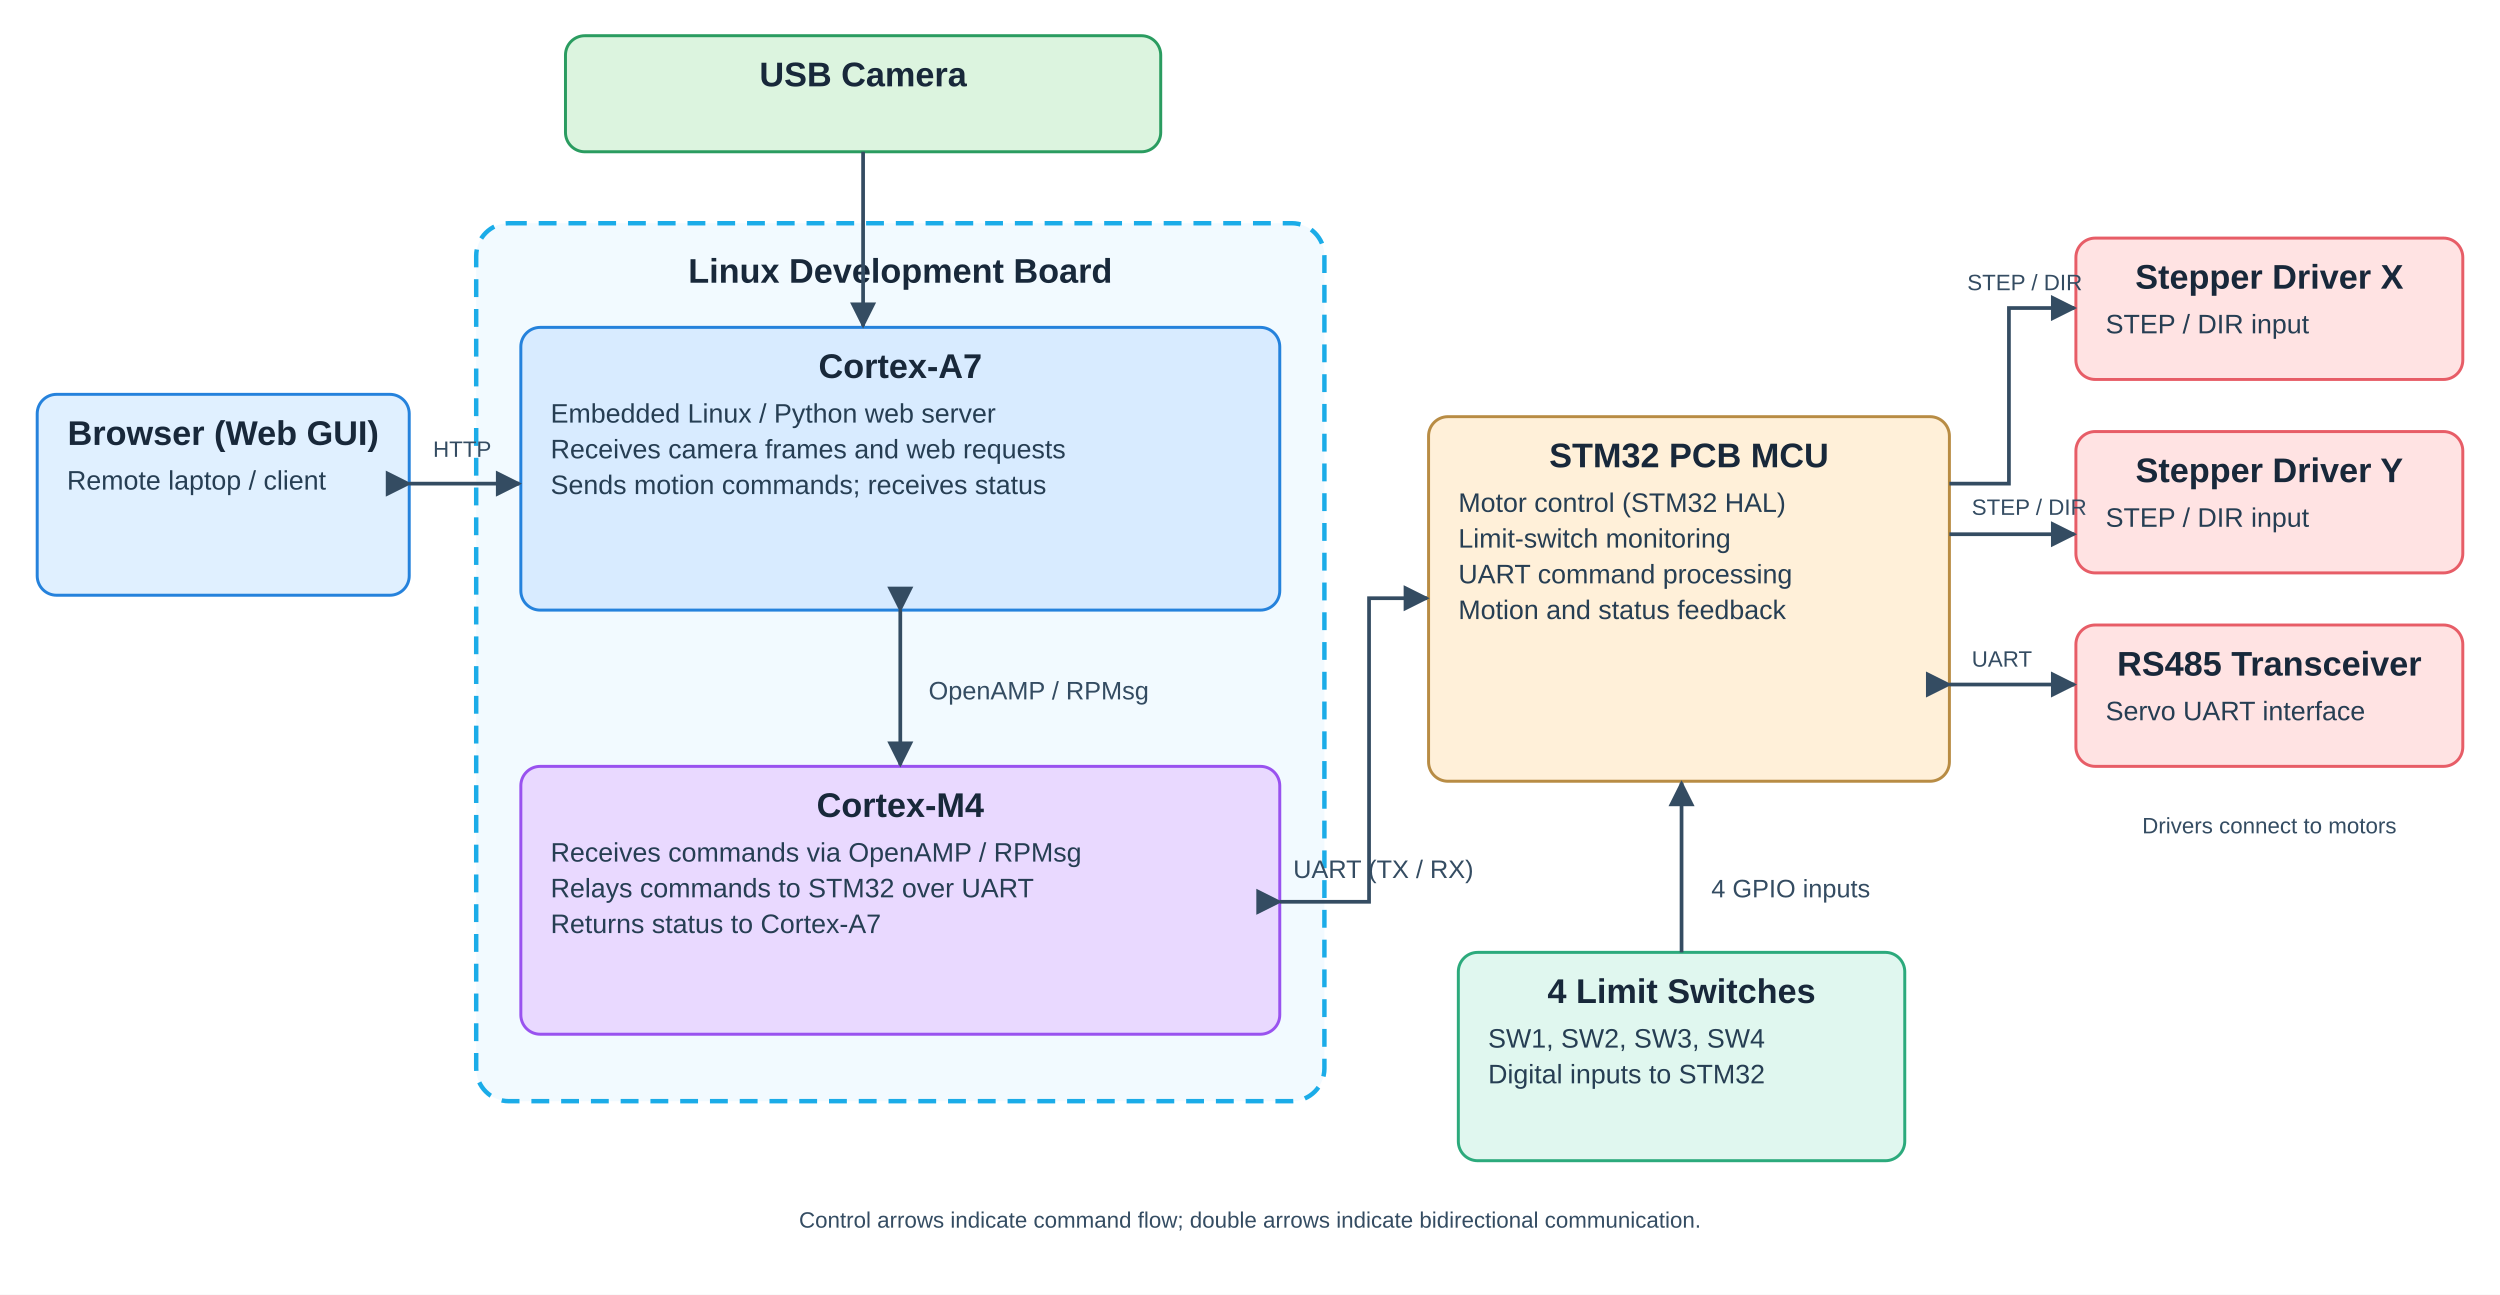
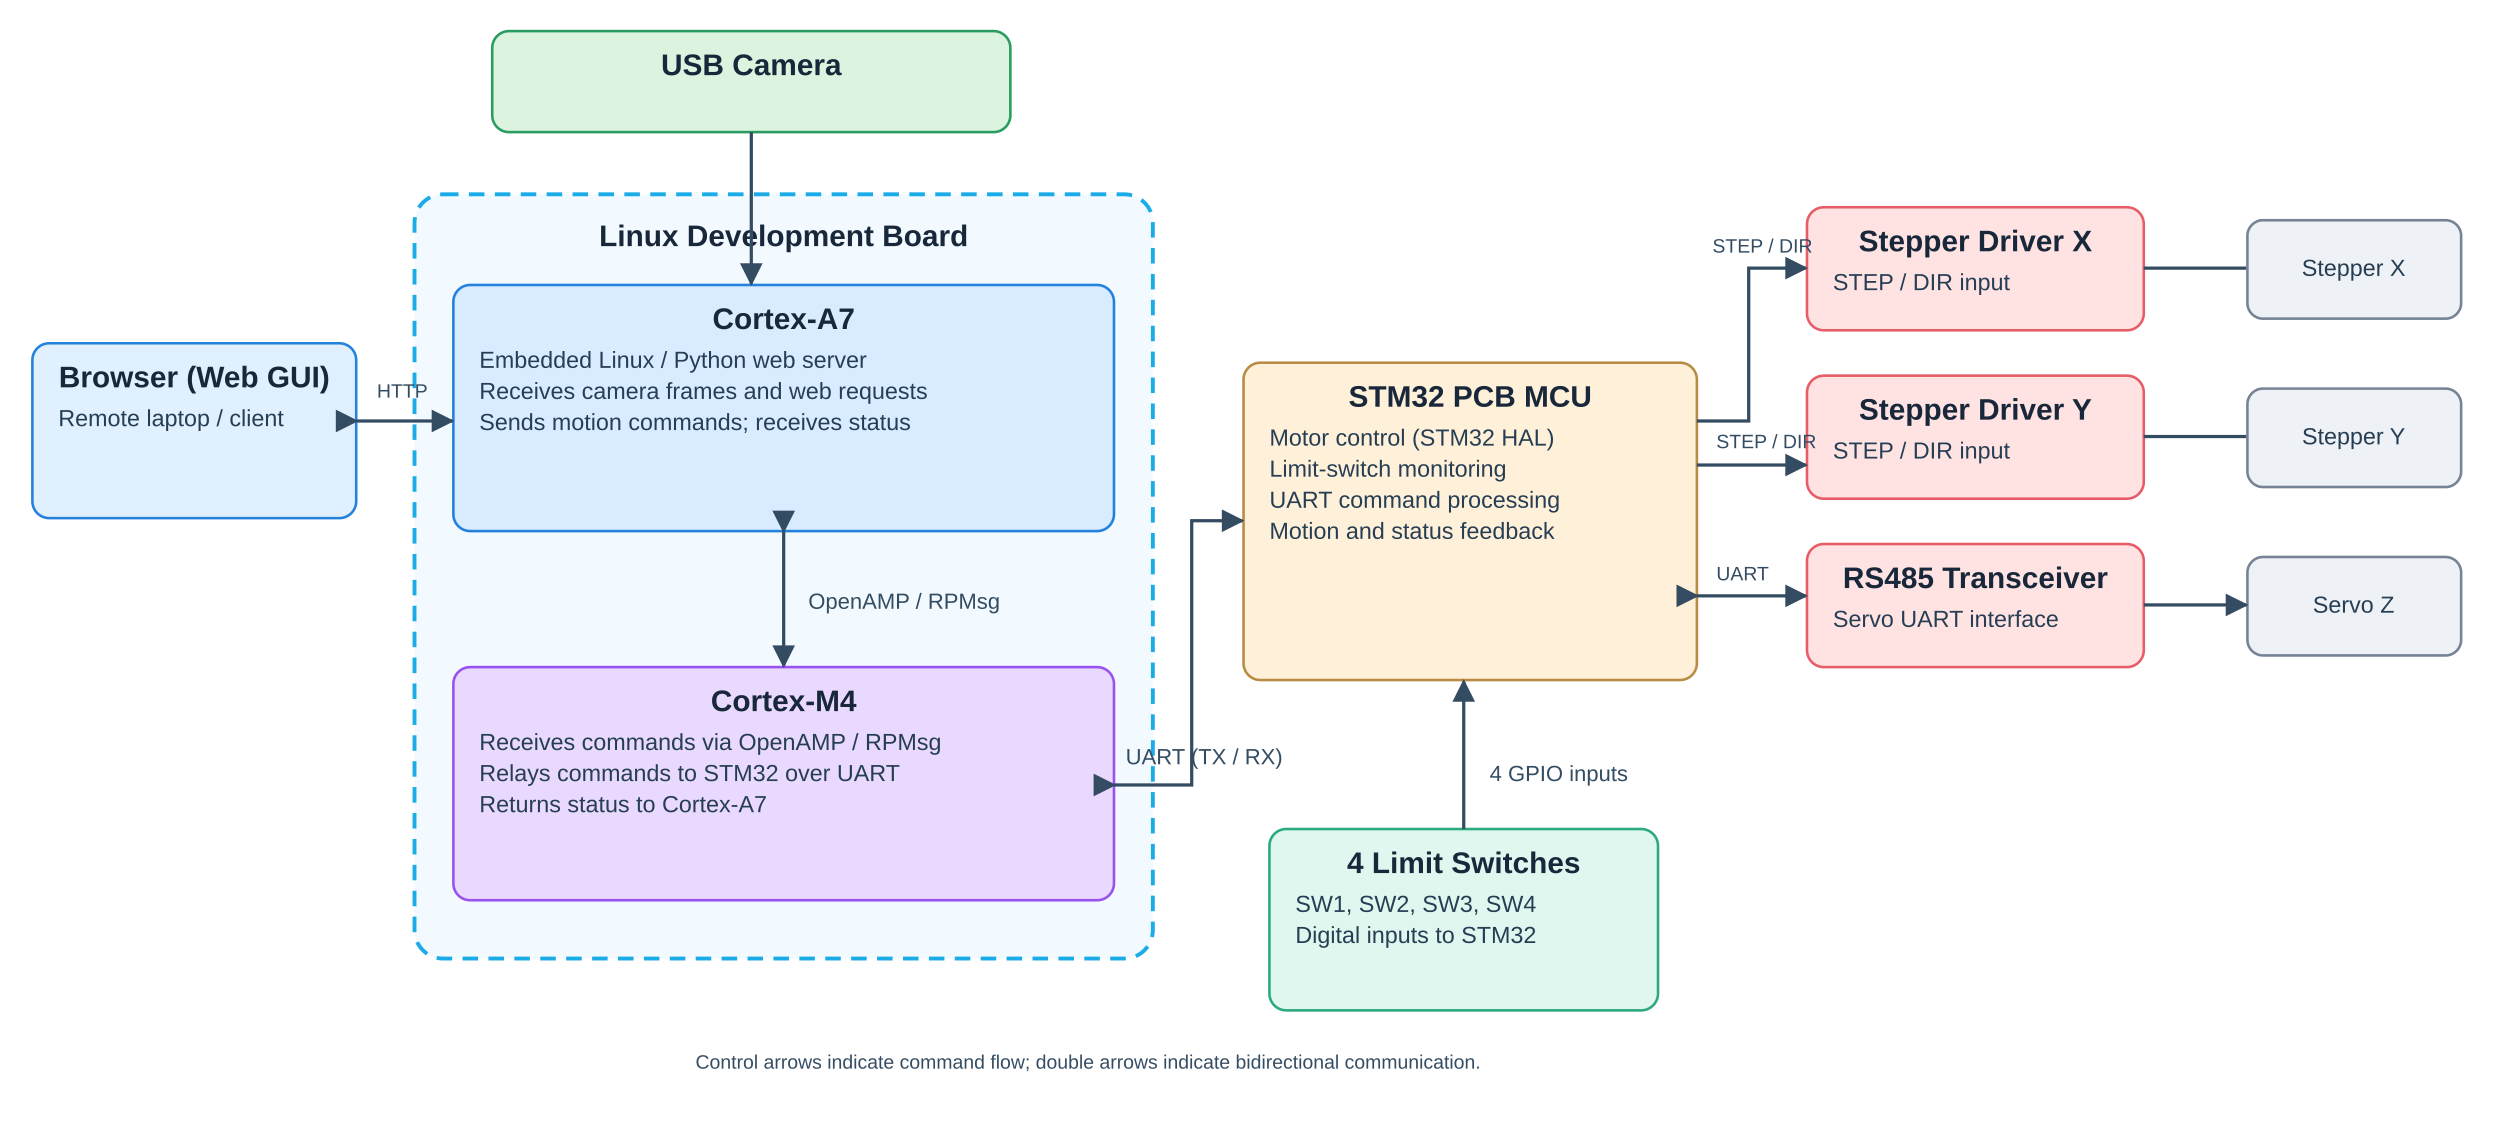
- <svg xmlns="http://www.w3.org/2000/svg" viewBox="0 0 1680 870" role="img" aria-labelledby="title desc">
+ <svg xmlns="http://www.w3.org/2000/svg" viewBox="0 0 1930 870" role="img" aria-labelledby="title desc">
  <defs>
    <marker id="arr" viewBox="0 0 10 10" refX="9" refY="5" markerWidth="7" markerHeight="7" orient="auto">
      <path d="M0 0L10 5L0 10Z" fill="#344c62" />
    </marker>
    <marker id="arrstart" viewBox="0 0 10 10" refX="1" refY="5" markerWidth="7" markerHeight="7" orient="auto-start-reverse">
      <path d="M10 0L0 5L10 10Z" fill="#344c62" />
    </marker>
    <style>.heading{font:700 23px Arial,sans-serif;fill:#18283a}.body{font:18px Arial,sans-serif;fill:#263e53}.label{font:17px Arial,sans-serif;fill:#344c62}.small{font:15px Arial,sans-serif;fill:#344c62}</style>
  </defs>
-   <rect width="1680" height="870" fill="#fff" />
+   <rect width="1930" height="870" fill="#fff" />
  <rect x="380" y="24" width="400" height="78" rx="13" fill="#dcf4df" stroke="#2a9c60" stroke-width="2" />
  <text x="580" y="58" class="heading" text-anchor="middle">USB Camera</text>
  <text x="400" y="88" class="body" />
  <rect x="320" y="150" width="570" height="590" rx="22" fill="#f2faff" stroke="#1bace8" stroke-width="3" stroke-dasharray="12 8" />
  <text x="605" y="190" class="heading" text-anchor="middle">Linux Development Board</text>
  <rect x="350" y="220" width="510" height="190" rx="13" fill="#d8ebff" stroke="#2582dc" stroke-width="2" />
  <text x="605" y="254" class="heading" text-anchor="middle">Cortex-A7</text>
  <text x="370" y="284" class="body">Embedded Linux / Python web server</text>
  <text x="370" y="308" class="body">Receives camera frames and web requests</text>
  <text x="370" y="332" class="body">Sends motion commands; receives status</text>
  <rect x="350" y="515" width="510" height="180" rx="13" fill="#e9d9ff" stroke="#9952ef" stroke-width="2" />
  <text x="605" y="549" class="heading" text-anchor="middle">Cortex-M4</text>
  <text x="370" y="579" class="body">Receives commands via OpenAMP / RPMsg</text>
  <text x="370" y="603" class="body">Relays commands to STM32 over UART</text>
  <text x="370" y="627" class="body">Returns status to Cortex-A7</text>
  <rect x="25" y="265" width="250" height="135" rx="13" fill="#e0f0ff" stroke="#2582dc" stroke-width="2" />
  <text x="150" y="299" class="heading" text-anchor="middle">Browser (Web GUI)</text>
  <text x="45" y="329" class="body">Remote laptop / client</text>
  <rect x="960" y="280" width="350" height="245" rx="13" fill="#fff0d9" stroke="#b88c44" stroke-width="2" />
  <text x="1135" y="314" class="heading" text-anchor="middle">STM32 PCB MCU</text>
  <text x="980" y="344" class="body">Motor control (STM32 HAL)</text>
  <text x="980" y="368" class="body">Limit-switch monitoring</text>
  <text x="980" y="392" class="body">UART command processing</text>
  <text x="980" y="416" class="body">Motion and status feedback</text>
  <rect x="1395" y="160" width="260" height="95" rx="13" fill="#ffe3e3" stroke="#e75d67" stroke-width="2" />
  <text x="1525" y="194" class="heading" text-anchor="middle">Stepper Driver X</text>
  <text x="1415" y="224" class="body">STEP / DIR input</text>
  <rect x="1395" y="290" width="260" height="95" rx="13" fill="#ffe3e3" stroke="#e75d67" stroke-width="2" />
  <text x="1525" y="324" class="heading" text-anchor="middle">Stepper Driver Y</text>
  <text x="1415" y="354" class="body">STEP / DIR input</text>
  <rect x="1395" y="420" width="260" height="95" rx="13" fill="#ffe3e3" stroke="#e75d67" stroke-width="2" />
  <text x="1525" y="454" class="heading" text-anchor="middle">RS485 Transceiver</text>
  <text x="1415" y="484" class="body">Servo UART interface</text>
  <rect x="980" y="640" width="300" height="140" rx="13" fill="#e0f7ef" stroke="#2caa7c" stroke-width="2" />
  <text x="1130" y="674" class="heading" text-anchor="middle">4 Limit Switches</text>
  <text x="1000" y="704" class="body">SW1, SW2, SW3, SW4</text>
  <text x="1000" y="728" class="body">Digital inputs to STM32</text>
  <path d="M580 102V219" fill="none" stroke="#344c62" stroke-width="2.5" marker-end="url(#arr)" />
  <path d="M275 325H349" fill="none" stroke="#344c62" stroke-width="2.5" marker-end="url(#arr)" marker-start="url(#arrstart)" />
  <text x="291" y="307" class="small">HTTP</text>
  <path d="M605 410V514" fill="none" stroke="#344c62" stroke-width="2.5" marker-end="url(#arr)" marker-start="url(#arrstart)" />
  <text x="624" y="470" class="label">OpenAMP / RPMsg</text>
  <path d="M860 606H920V402H959" fill="none" stroke="#344c62" stroke-width="2.5" marker-end="url(#arr)" marker-start="url(#arrstart)" />
  <text x="869" y="590" class="label">UART (TX / RX)</text>
  <path d="M1310 325H1350V207H1394" fill="none" stroke="#344c62" stroke-width="2.5" marker-end="url(#arr)" />
  <text x="1322" y="195" class="small">STEP / DIR</text>
  <path d="M1310 359H1394" fill="none" stroke="#344c62" stroke-width="2.5" marker-end="url(#arr)" />
  <text x="1325" y="346" class="small">STEP / DIR</text>
  <path d="M1310 460H1394" fill="none" stroke="#344c62" stroke-width="2.5" marker-end="url(#arr)" marker-start="url(#arrstart)" />
  <text x="1325" y="448" class="small">UART</text>
  <path d="M1130 640V526" fill="none" stroke="#344c62" stroke-width="2.5" marker-end="url(#arr)" />
  <text x="1150" y="603" class="label">4 GPIO inputs</text>
-   <text x="1525" y="560" class="small" text-anchor="middle">Drivers connect to motors</text>
+   <rect x="1735" y="170" width="165" height="76" rx="12" fill="#eef1f5" stroke="#758395" stroke-width="2" />
+   <text x="1817" y="213" class="body" text-anchor="middle">Stepper X</text>
+   <rect x="1735" y="300" width="165" height="76" rx="12" fill="#eef1f5" stroke="#758395" stroke-width="2" />
+   <text x="1817" y="343" class="body" text-anchor="middle">Stepper Y</text>
+   <rect x="1735" y="430" width="165" height="76" rx="12" fill="#eef1f5" stroke="#758395" stroke-width="2" />
+   <text x="1817" y="473" class="body" text-anchor="middle">Servo Z</text>
+   <path d="M1655 207H1734M1655 337H1734M1655 467H1734" fill="none" stroke="#344c62" stroke-width="2.5" marker-end="url(#arr)" />
  <text x="840" y="825" class="small" text-anchor="middle">Control arrows indicate command flow; double arrows indicate bidirectional communication.</text>
</svg>
